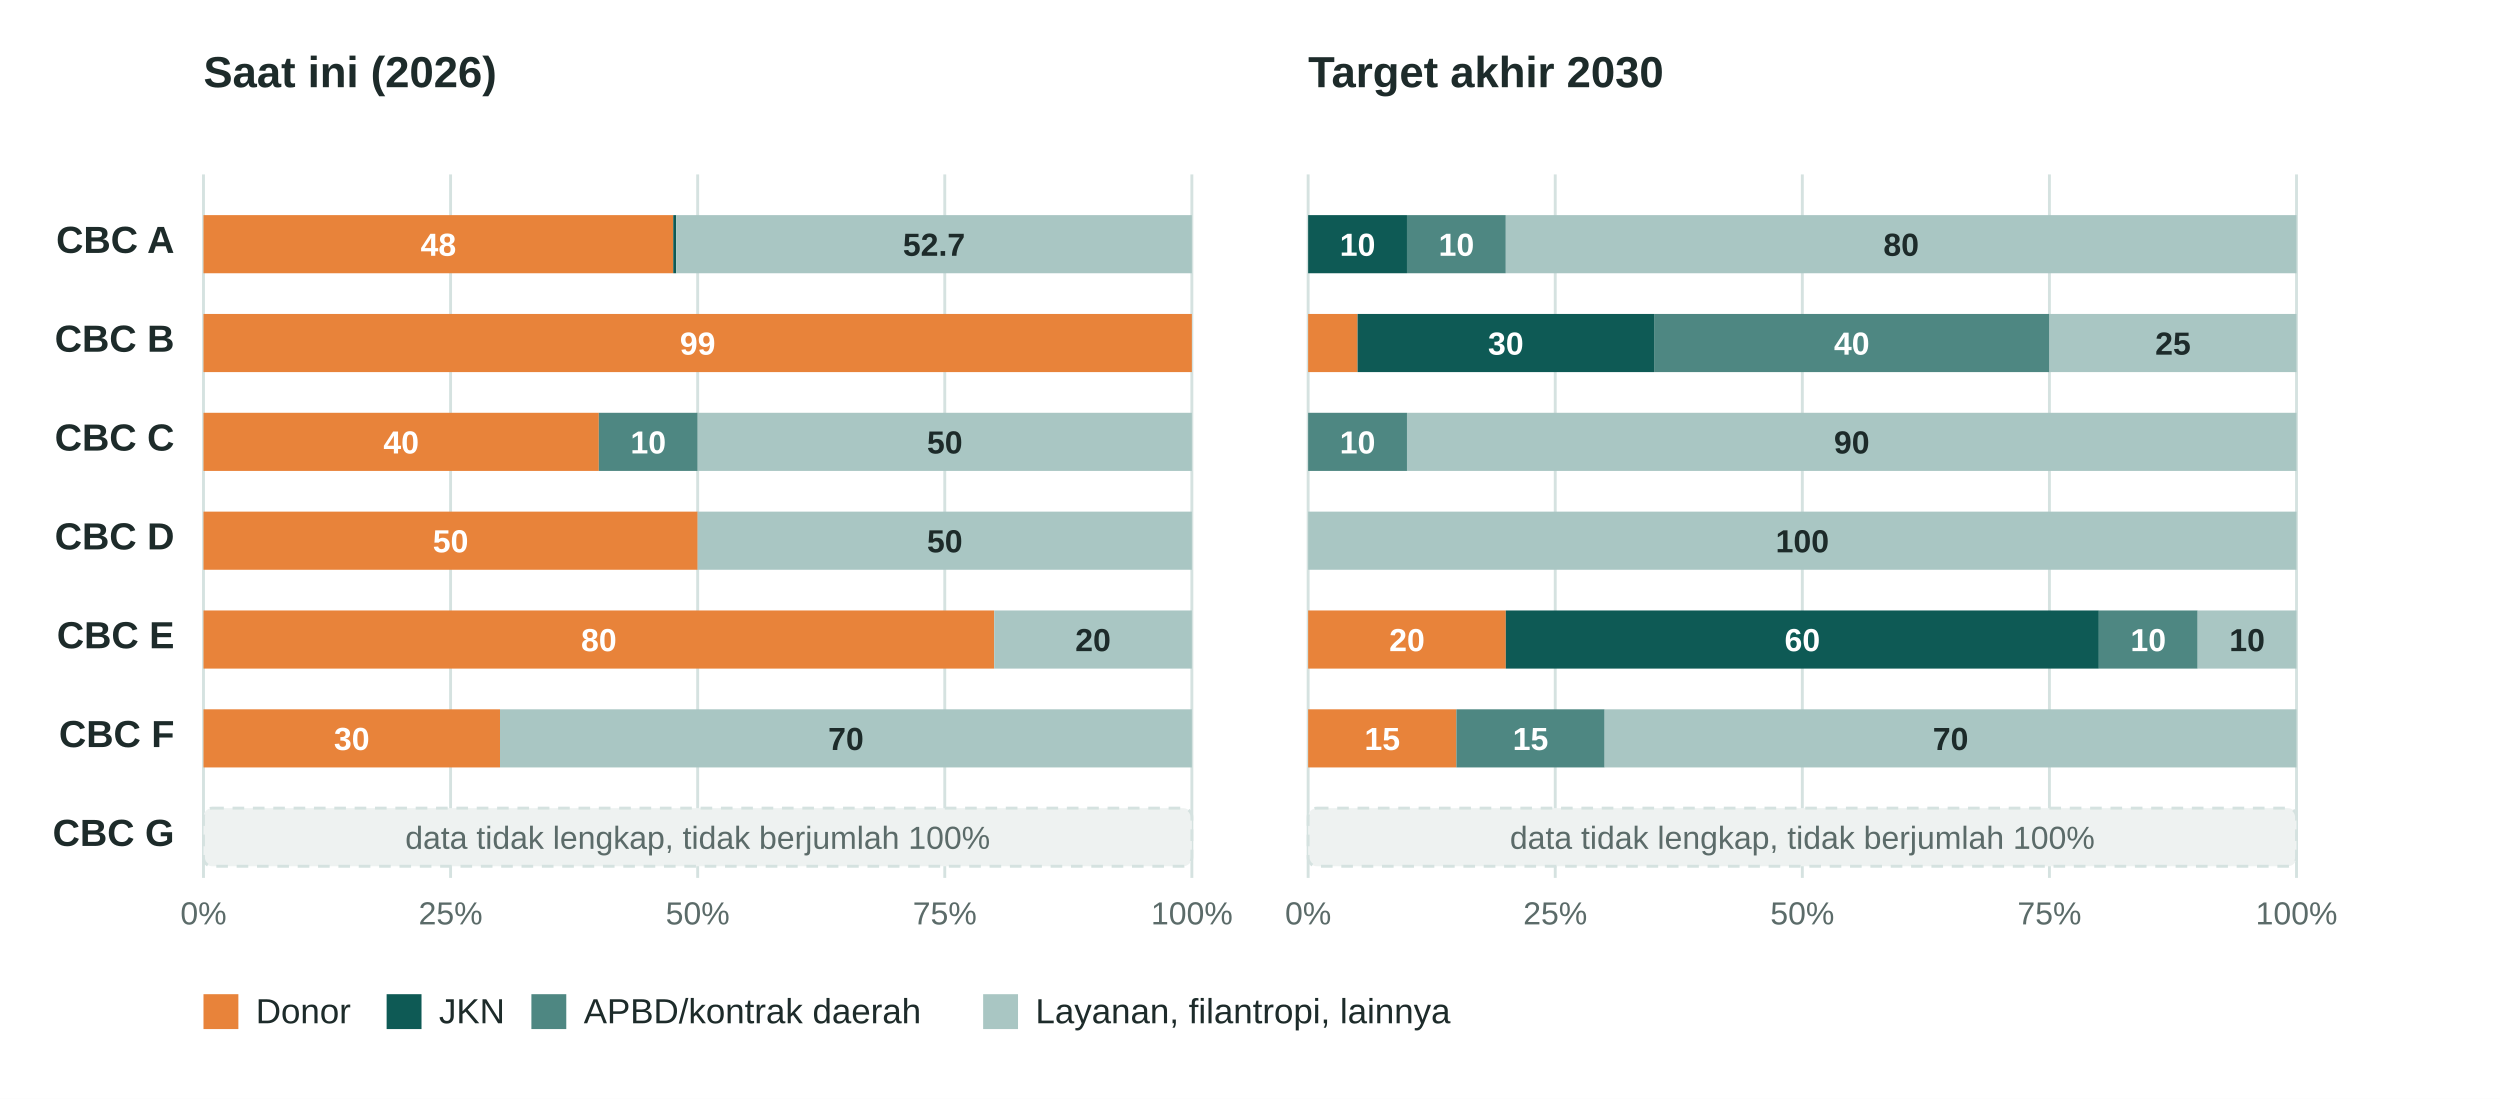
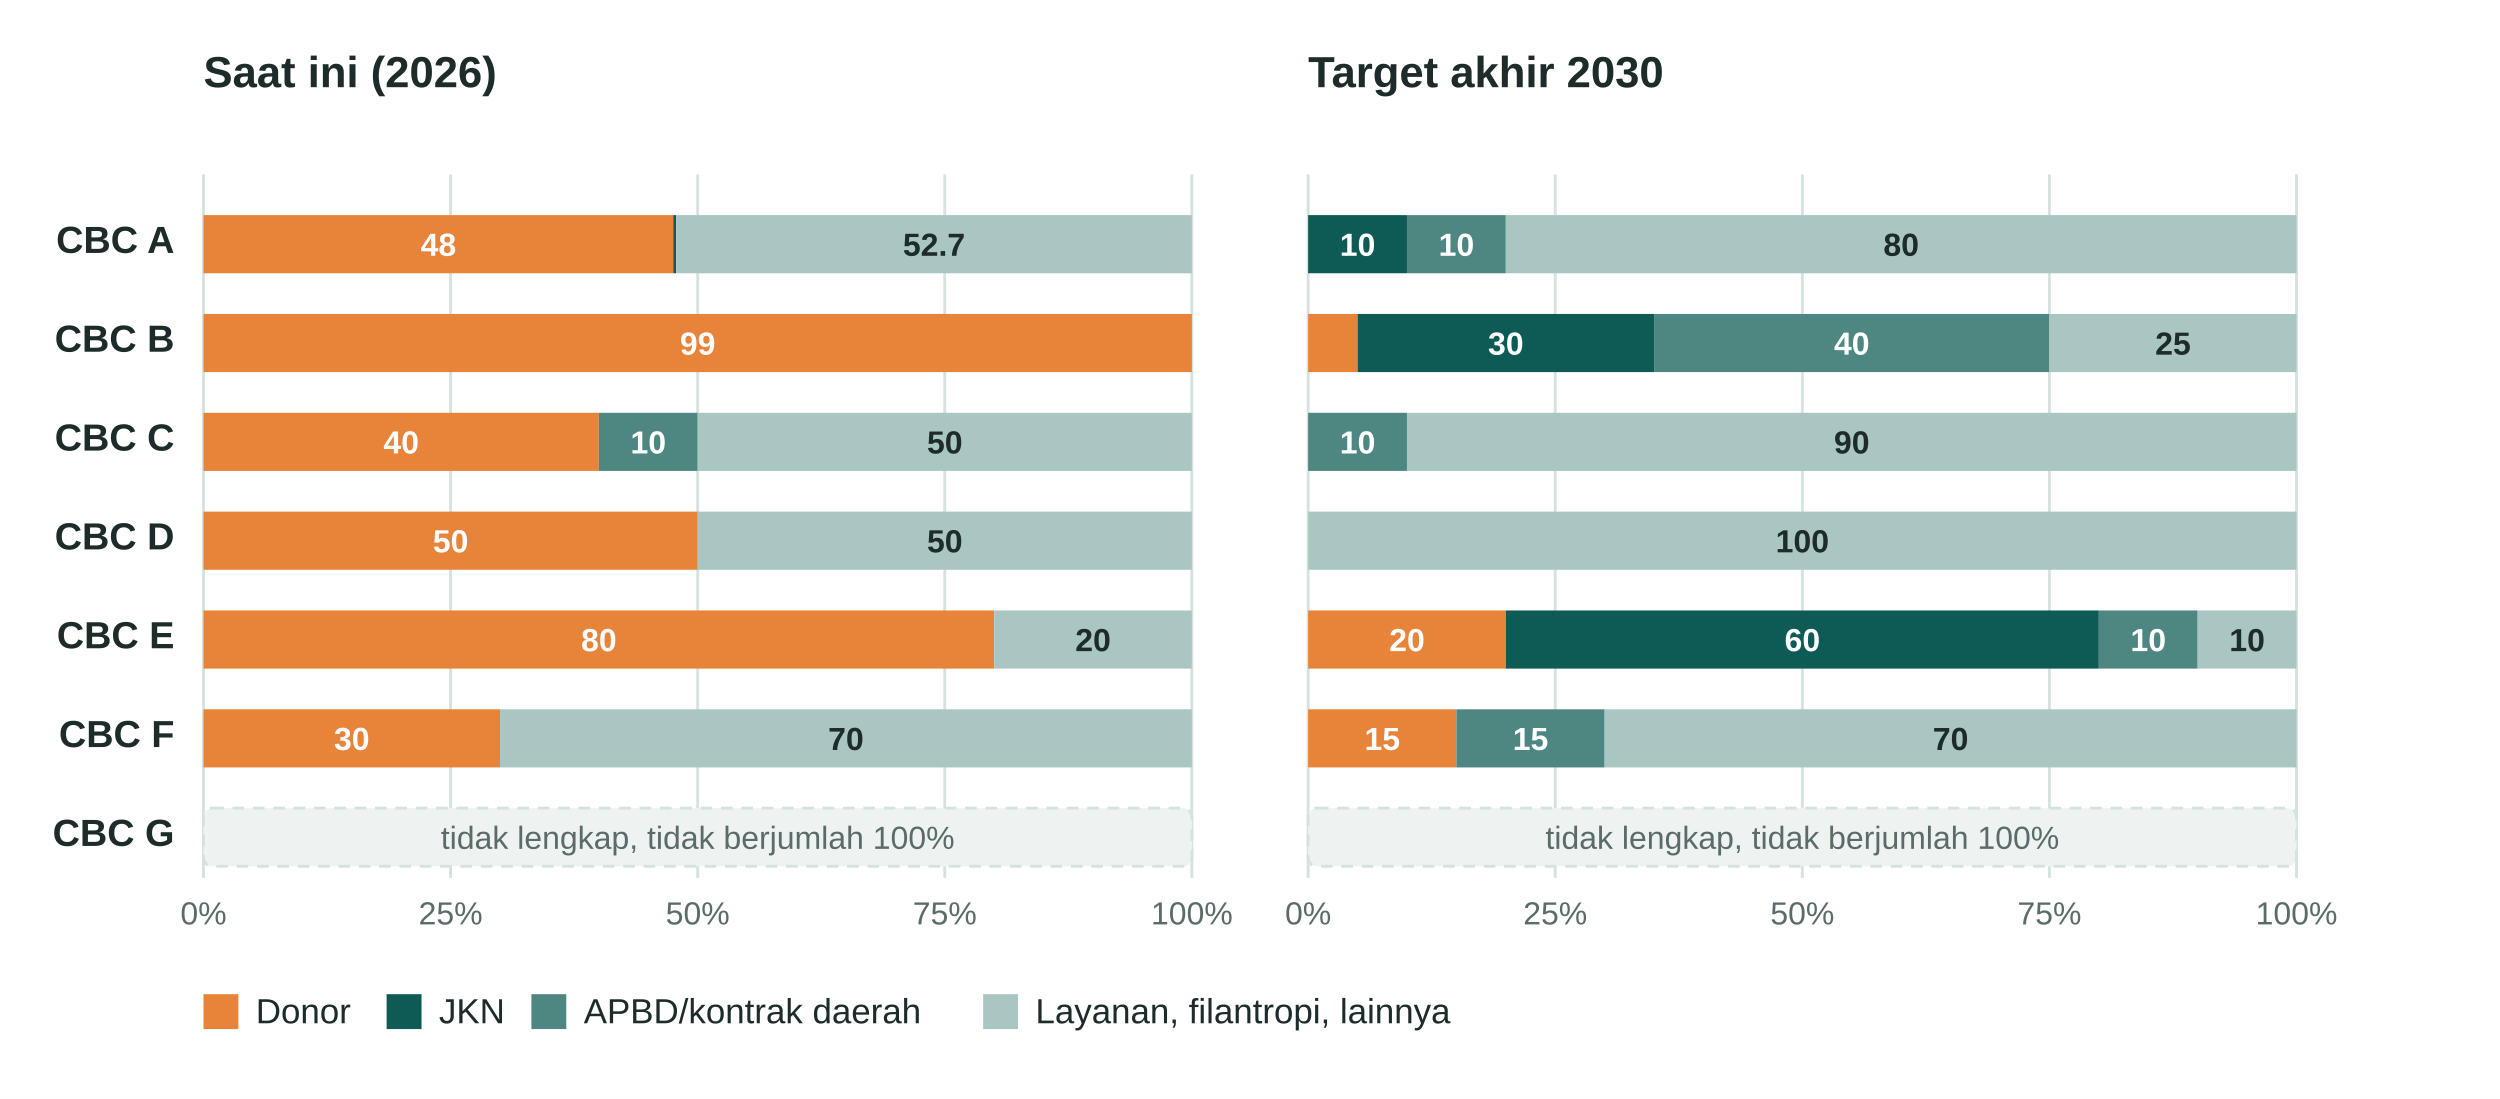
<svg xmlns="http://www.w3.org/2000/svg" viewBox="0 0 860 378" width="860" height="378" font-family="Arial, Helvetica, sans-serif" role="img" aria-label="Komposisi sumber dana saat ini dan target 2030 per klinik">
  <rect width="860" height="378" fill="#fff" />
  <text x="70" y="30" font-size="15" font-weight="700" fill="#1D2B2A">Saat ini (2026)</text>
  <line x1="70.0" y1="60" x2="70.0" y2="302" stroke="#D5E2E0" />
  <text x="70.0" y="318" font-size="11" fill="#5B6B69" text-anchor="middle">0%</text>
  <line x1="155.0" y1="60" x2="155.0" y2="302" stroke="#D5E2E0" />
  <text x="155.0" y="318" font-size="11" fill="#5B6B69" text-anchor="middle">25%</text>
  <line x1="240.0" y1="60" x2="240.0" y2="302" stroke="#D5E2E0" />
  <text x="240.0" y="318" font-size="11" fill="#5B6B69" text-anchor="middle">50%</text>
  <line x1="325.0" y1="60" x2="325.0" y2="302" stroke="#D5E2E0" />
  <text x="325.0" y="318" font-size="11" fill="#5B6B69" text-anchor="middle">75%</text>
  <line x1="410.0" y1="60" x2="410.0" y2="302" stroke="#D5E2E0" />
  <text x="410.0" y="318" font-size="11" fill="#5B6B69" text-anchor="middle">100%</text>
  <text x="450" y="30" font-size="15" font-weight="700" fill="#1D2B2A">Target akhir 2030</text>
  <line x1="450.0" y1="60" x2="450.0" y2="302" stroke="#D5E2E0" />
  <text x="450.0" y="318" font-size="11" fill="#5B6B69" text-anchor="middle">0%</text>
  <line x1="535.0" y1="60" x2="535.0" y2="302" stroke="#D5E2E0" />
  <text x="535.0" y="318" font-size="11" fill="#5B6B69" text-anchor="middle">25%</text>
  <line x1="620.0" y1="60" x2="620.0" y2="302" stroke="#D5E2E0" />
  <text x="620.0" y="318" font-size="11" fill="#5B6B69" text-anchor="middle">50%</text>
  <line x1="705.0" y1="60" x2="705.0" y2="302" stroke="#D5E2E0" />
  <text x="705.0" y="318" font-size="11" fill="#5B6B69" text-anchor="middle">75%</text>
  <line x1="790.0" y1="60" x2="790.0" y2="302" stroke="#D5E2E0" />
  <text x="790.0" y="318" font-size="11" fill="#5B6B69" text-anchor="middle">100%</text>
  <text x="60" y="87" font-size="13" font-weight="700" fill="#1D2B2A" text-anchor="end">CBC A</text>
  <rect x="70.0" y="74" width="161.6" height="20" fill="#E8833A" />
  <text x="150.8" y="88" font-size="11" font-weight="700" fill="#fff" text-anchor="middle">48</text>
  <rect x="231.6" y="74" width="1.0" height="20" fill="#0E5A55" />
  <rect x="232.6" y="74" width="177.4" height="20" fill="#A9C6C3" />
  <text x="321.3" y="88" font-size="11" font-weight="700" fill="#1D2B2A" text-anchor="middle">52.7</text>
  <rect x="450.0" y="74" width="34.0" height="20" fill="#0E5A55" />
  <text x="467.0" y="88" font-size="11" font-weight="700" fill="#fff" text-anchor="middle">10</text>
  <rect x="484.0" y="74" width="34.0" height="20" fill="#4E8782" />
  <text x="501.0" y="88" font-size="11" font-weight="700" fill="#fff" text-anchor="middle">10</text>
  <rect x="518.0" y="74" width="272.0" height="20" fill="#A9C6C3" />
  <text x="654.0" y="88" font-size="11" font-weight="700" fill="#1D2B2A" text-anchor="middle">80</text>
  <text x="60" y="121" font-size="13" font-weight="700" fill="#1D2B2A" text-anchor="end">CBC B</text>
  <rect x="70.0" y="108" width="340.0" height="20" fill="#E8833A" />
  <text x="240.0" y="122" font-size="11" font-weight="700" fill="#fff" text-anchor="middle">99</text>
  <rect x="450.0" y="108" width="17.0" height="20" fill="#E8833A" />
  <rect x="467.0" y="108" width="102.0" height="20" fill="#0E5A55" />
  <text x="518.0" y="122" font-size="11" font-weight="700" fill="#fff" text-anchor="middle">30</text>
  <rect x="569.0" y="108" width="136.0" height="20" fill="#4E8782" />
  <text x="637.0" y="122" font-size="11" font-weight="700" fill="#fff" text-anchor="middle">40</text>
  <rect x="705.0" y="108" width="85.0" height="20" fill="#A9C6C3" />
  <text x="747.5" y="122" font-size="11" font-weight="700" fill="#1D2B2A" text-anchor="middle">25</text>
  <text x="60" y="155" font-size="13" font-weight="700" fill="#1D2B2A" text-anchor="end">CBC C</text>
  <rect x="70.0" y="142" width="136.0" height="20" fill="#E8833A" />
  <text x="138.0" y="156" font-size="11" font-weight="700" fill="#fff" text-anchor="middle">40</text>
  <rect x="206.0" y="142" width="34.0" height="20" fill="#4E8782" />
  <text x="223.0" y="156" font-size="11" font-weight="700" fill="#fff" text-anchor="middle">10</text>
  <rect x="240.0" y="142" width="170.0" height="20" fill="#A9C6C3" />
  <text x="325.0" y="156" font-size="11" font-weight="700" fill="#1D2B2A" text-anchor="middle">50</text>
  <rect x="450.0" y="142" width="34.0" height="20" fill="#4E8782" />
  <text x="467.0" y="156" font-size="11" font-weight="700" fill="#fff" text-anchor="middle">10</text>
  <rect x="484.0" y="142" width="306.0" height="20" fill="#A9C6C3" />
  <text x="637.0" y="156" font-size="11" font-weight="700" fill="#1D2B2A" text-anchor="middle">90</text>
  <text x="60" y="189" font-size="13" font-weight="700" fill="#1D2B2A" text-anchor="end">CBC D</text>
  <rect x="70.0" y="176" width="170.0" height="20" fill="#E8833A" />
  <text x="155.0" y="190" font-size="11" font-weight="700" fill="#fff" text-anchor="middle">50</text>
  <rect x="240.0" y="176" width="170.0" height="20" fill="#A9C6C3" />
  <text x="325.0" y="190" font-size="11" font-weight="700" fill="#1D2B2A" text-anchor="middle">50</text>
  <rect x="450.0" y="176" width="340.0" height="20" fill="#A9C6C3" />
  <text x="620.0" y="190" font-size="11" font-weight="700" fill="#1D2B2A" text-anchor="middle">100</text>
  <text x="60" y="223" font-size="13" font-weight="700" fill="#1D2B2A" text-anchor="end">CBC E</text>
  <rect x="70.0" y="210" width="272.0" height="20" fill="#E8833A" />
  <text x="206.0" y="224" font-size="11" font-weight="700" fill="#fff" text-anchor="middle">80</text>
  <rect x="342.0" y="210" width="68.0" height="20" fill="#A9C6C3" />
  <text x="376.0" y="224" font-size="11" font-weight="700" fill="#1D2B2A" text-anchor="middle">20</text>
  <rect x="450.0" y="210" width="68.0" height="20" fill="#E8833A" />
  <text x="484.0" y="224" font-size="11" font-weight="700" fill="#fff" text-anchor="middle">20</text>
  <rect x="518.0" y="210" width="204.0" height="20" fill="#0E5A55" />
  <text x="620.0" y="224" font-size="11" font-weight="700" fill="#fff" text-anchor="middle">60</text>
  <rect x="722.0" y="210" width="34.0" height="20" fill="#4E8782" />
  <text x="739.0" y="224" font-size="11" font-weight="700" fill="#fff" text-anchor="middle">10</text>
  <rect x="756.0" y="210" width="34.0" height="20" fill="#A9C6C3" />
  <text x="773.0" y="224" font-size="11" font-weight="700" fill="#1D2B2A" text-anchor="middle">10</text>
  <text x="60" y="257" font-size="13" font-weight="700" fill="#1D2B2A" text-anchor="end">CBC F</text>
  <rect x="70.0" y="244" width="102.0" height="20" fill="#E8833A" />
  <text x="121.0" y="258" font-size="11" font-weight="700" fill="#fff" text-anchor="middle">30</text>
  <rect x="172.0" y="244" width="238.0" height="20" fill="#A9C6C3" />
  <text x="291.0" y="258" font-size="11" font-weight="700" fill="#1D2B2A" text-anchor="middle">70</text>
  <rect x="450.0" y="244" width="51.0" height="20" fill="#E8833A" />
  <text x="475.5" y="258" font-size="11" font-weight="700" fill="#fff" text-anchor="middle">15</text>
  <rect x="501.0" y="244" width="51.0" height="20" fill="#4E8782" />
  <text x="526.5" y="258" font-size="11" font-weight="700" fill="#fff" text-anchor="middle">15</text>
  <rect x="552.0" y="244" width="238.0" height="20" fill="#A9C6C3" />
  <text x="671.0" y="258" font-size="11" font-weight="700" fill="#1D2B2A" text-anchor="middle">70</text>
  <text x="60" y="291" font-size="13" font-weight="700" fill="#1D2B2A" text-anchor="end">CBC G</text>
  <rect x="70" y="278" width="340" height="20" rx="3" fill="#EEF2F1" stroke="#D5E2E0" stroke-dasharray="4 3" />
-   <text x="240.0" y="292" font-size="11" fill="#5B6B69" text-anchor="middle">data tidak lengkap, tidak berjumlah 100%</text>
+   <text x="240.0" y="292" font-size="11" fill="#5B6B69" text-anchor="middle">tidak lengkap, tidak berjumlah 100%</text>
  <rect x="450" y="278" width="340" height="20" rx="3" fill="#EEF2F1" stroke="#D5E2E0" stroke-dasharray="4 3" />
-   <text x="620.0" y="292" font-size="11" fill="#5B6B69" text-anchor="middle">data tidak lengkap, tidak berjumlah 100%</text>
+   <text x="620.0" y="292" font-size="11" fill="#5B6B69" text-anchor="middle">tidak lengkap, tidak berjumlah 100%</text>
  <rect x="70" y="342" width="12" height="12" fill="#E8833A" />
  <text x="88" y="352" font-size="12" fill="#1D2B2A">Donor</text>
  <rect x="133.0" y="342" width="12" height="12" fill="#0E5A55" />
  <text x="151.0" y="352" font-size="12" fill="#1D2B2A">JKN</text>
  <rect x="182.8" y="342" width="12" height="12" fill="#4E8782" />
  <text x="200.8" y="352" font-size="12" fill="#1D2B2A">APBD/kontrak daerah</text>
  <rect x="338.2" y="342" width="12" height="12" fill="#A9C6C3" />
  <text x="356.2" y="352" font-size="12" fill="#1D2B2A">Layanan, filantropi, lainnya</text>
</svg>
